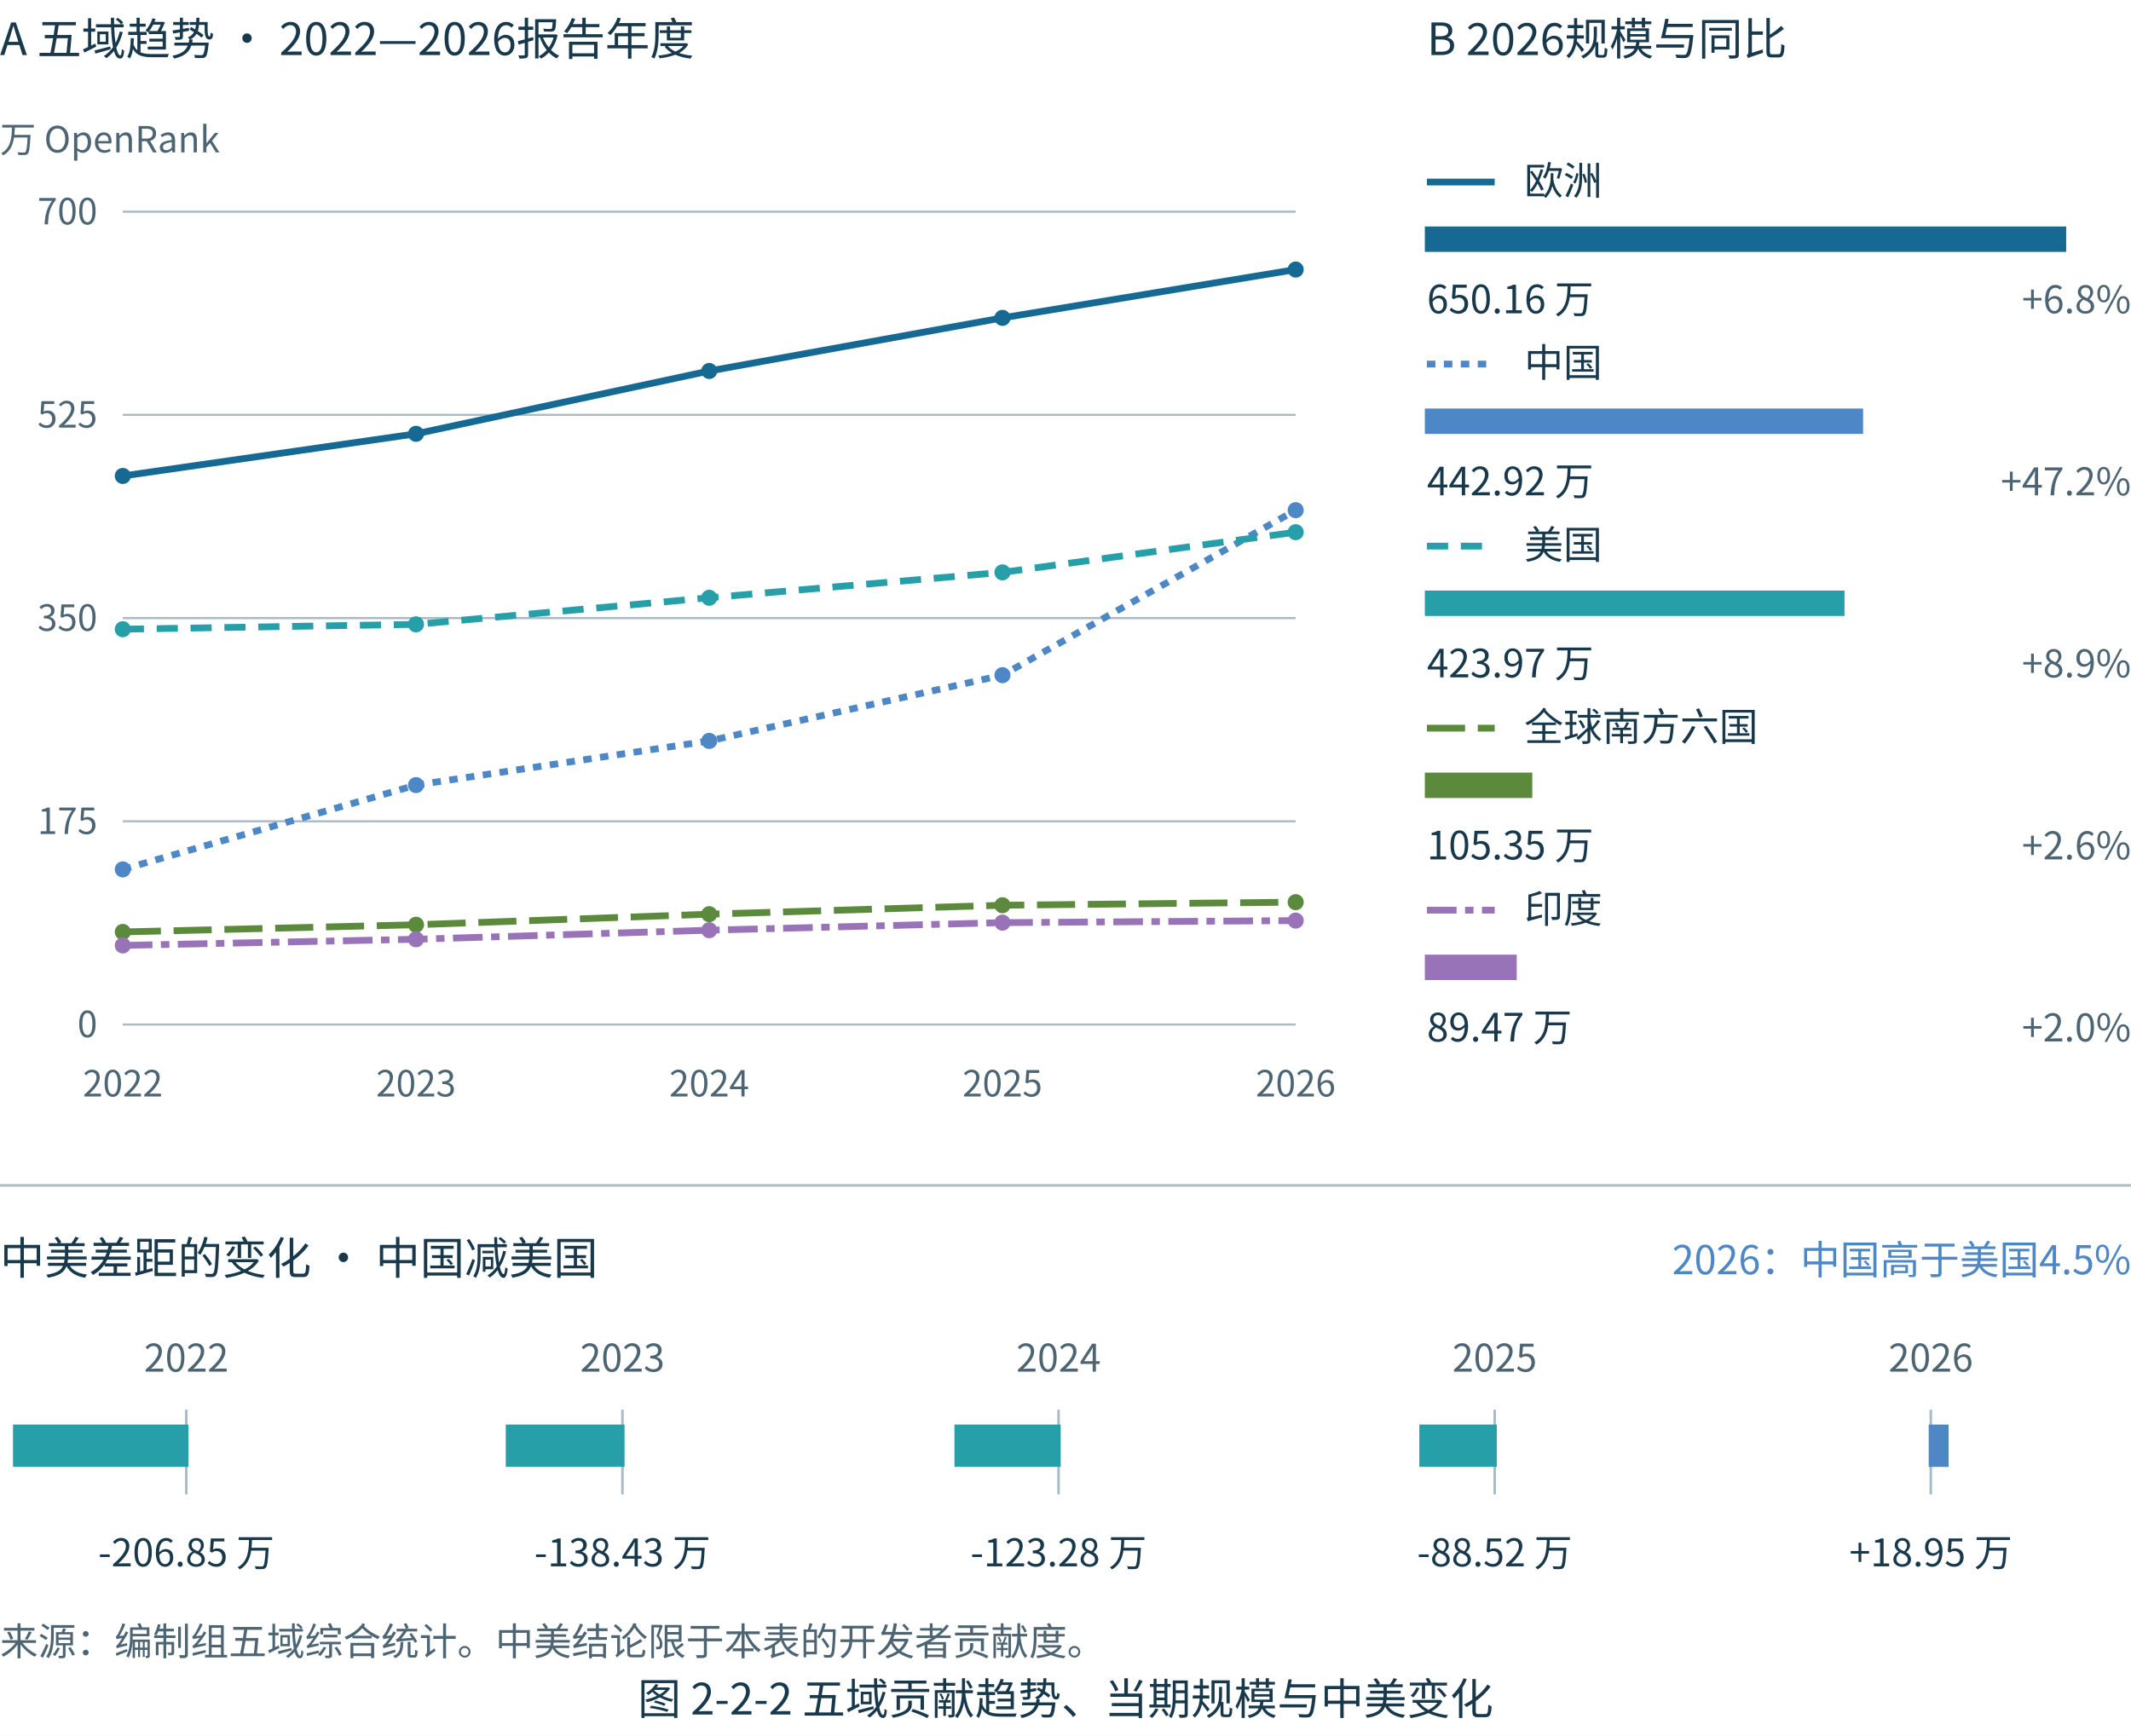
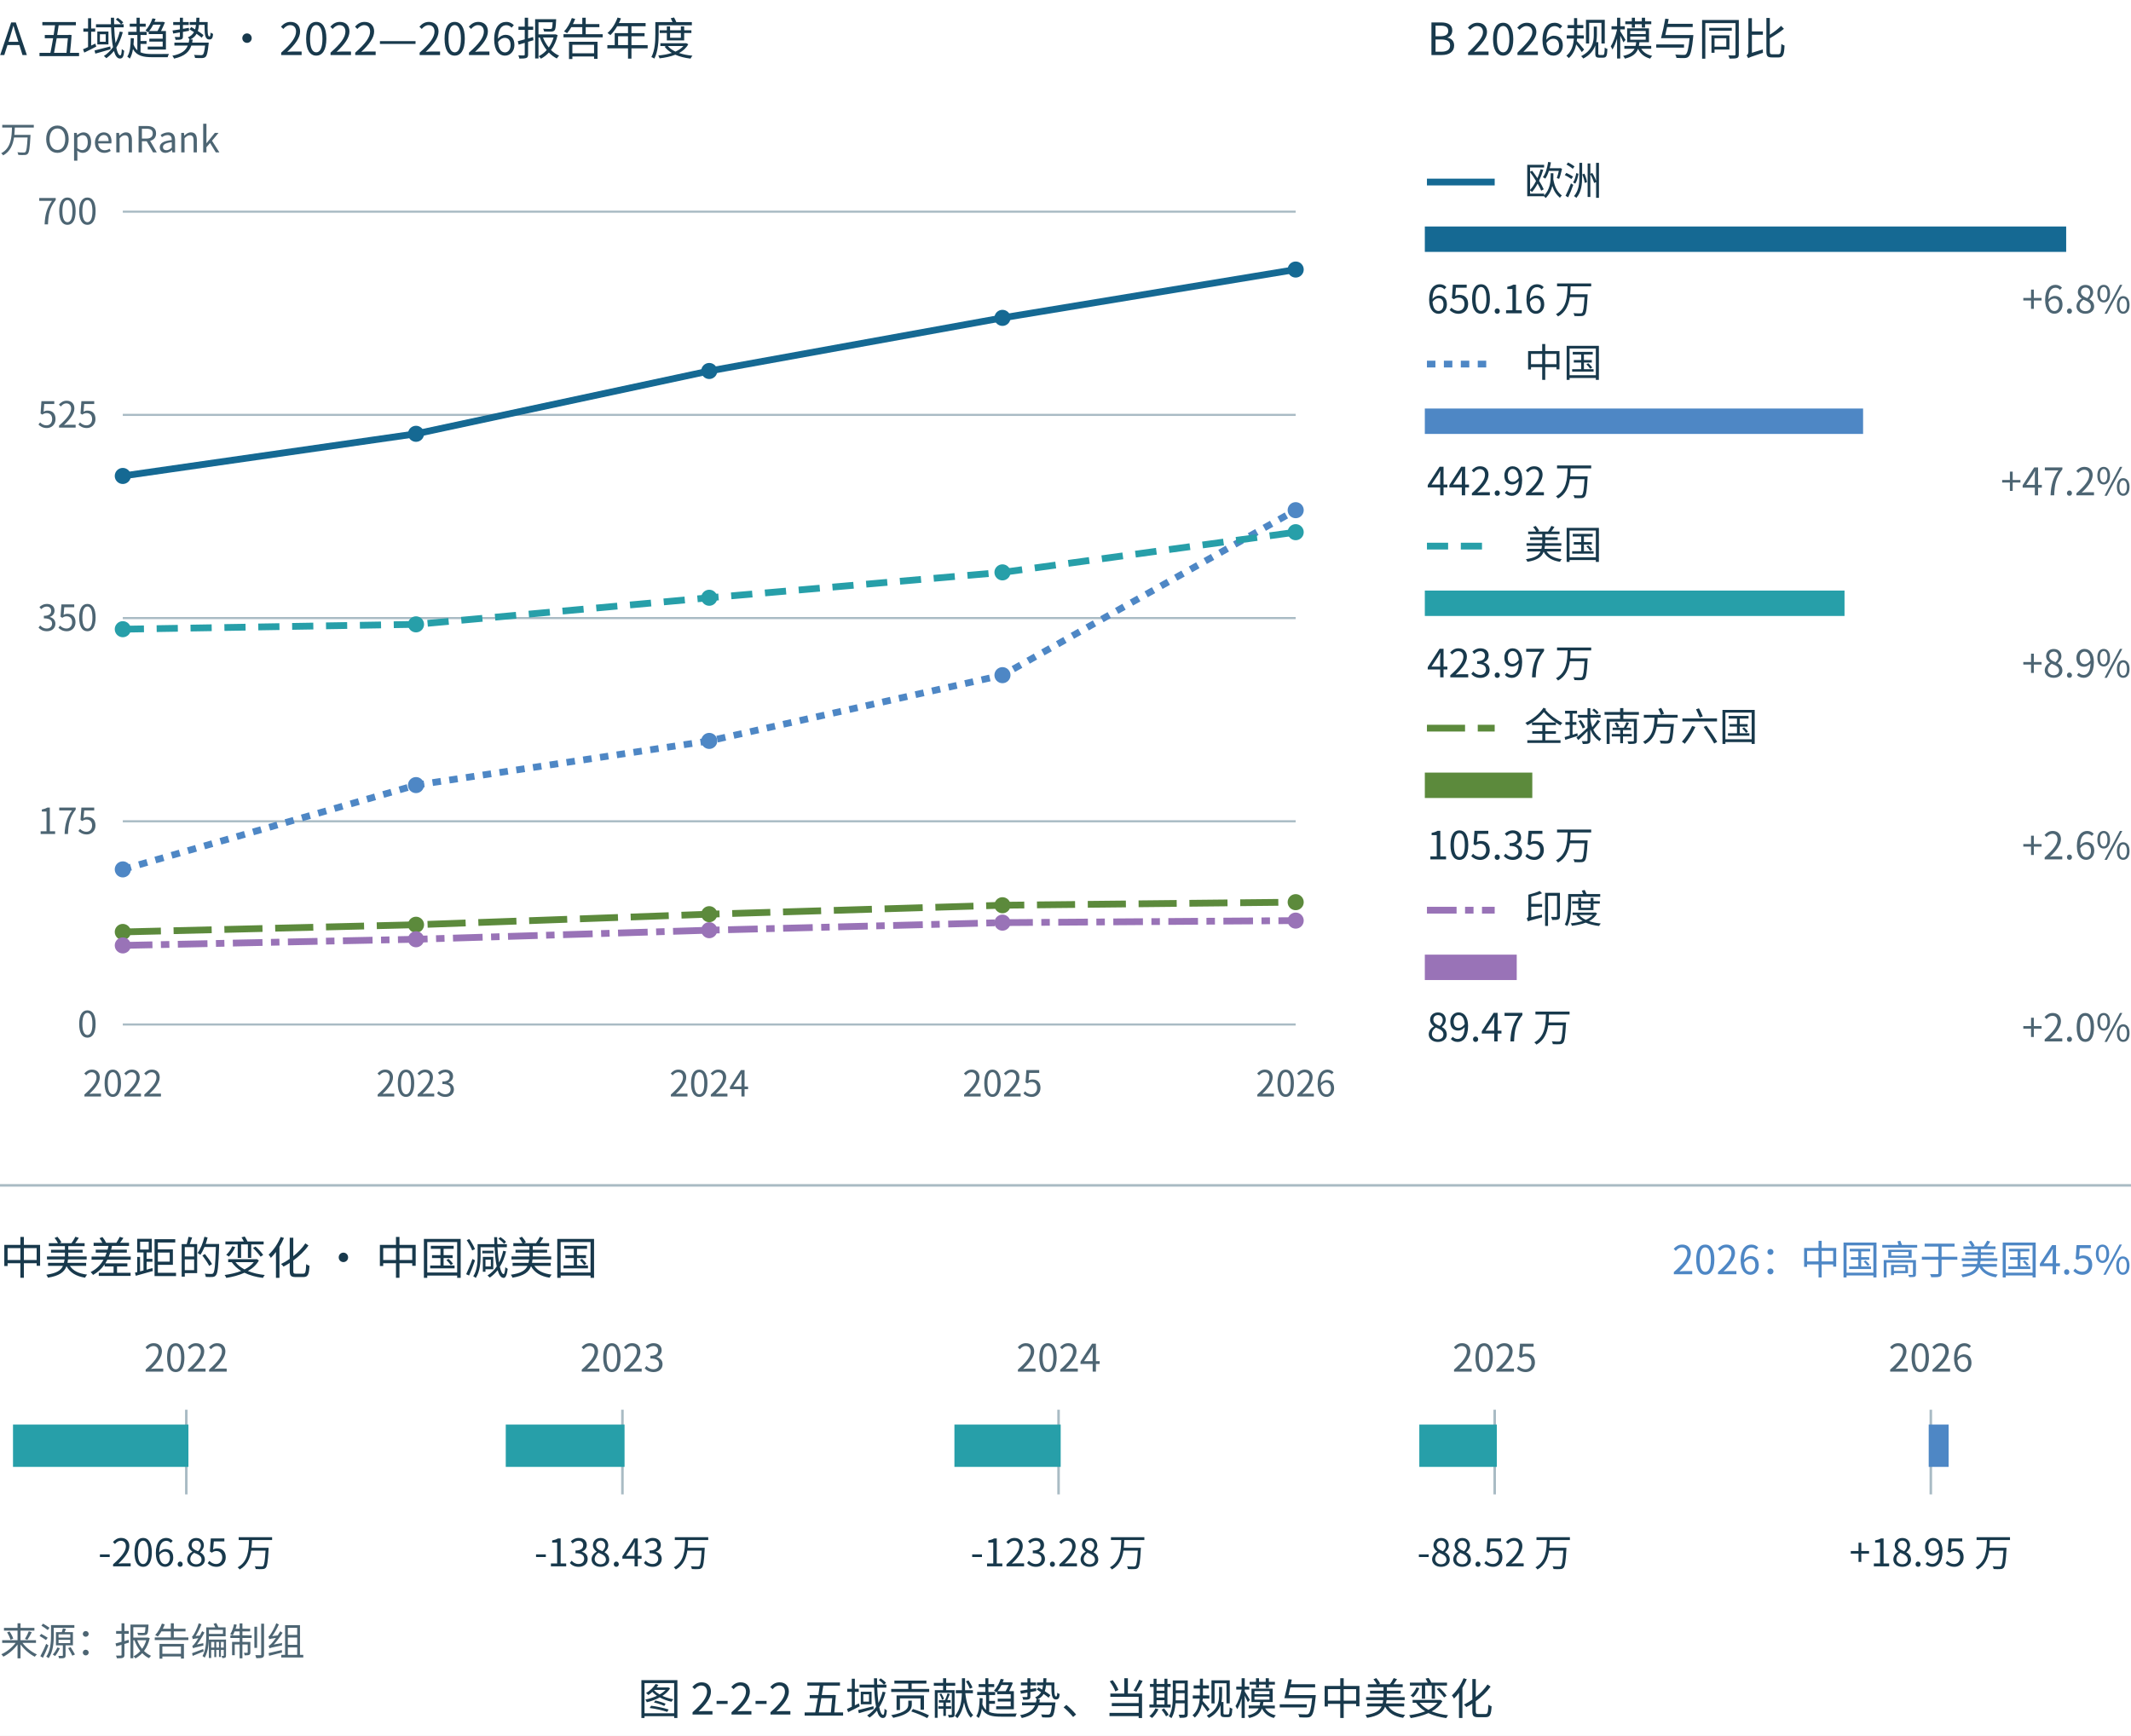
<svg xmlns="http://www.w3.org/2000/svg" width="503.276" height="410" viewBox="0 0 503.276 410" role="img">
  <rect width="100%" height="100%" fill="white" />
  <g font-family="Noto Sans CJK SC,Noto Sans SC,sans-serif">
    <text x="0" y="13" font-size="10.5" fill="#18394c" text-anchor="start">A  五域趋势 · 2022—2026报告年度</text>
    <text x="337" y="13" font-size="10.5" fill="#18394c" text-anchor="start">B  2026规模与同比</text>
    <path d="M29 242.0 L306 242.0" fill="none" stroke="#a9bbc4" stroke-width="0.5" />
    <text x="23" y="245.0" font-size="8.5" fill="#4d6573" text-anchor="end">0</text>
    <path d="M29 194.0 L306 194.0" fill="none" stroke="#a9bbc4" stroke-width="0.5" />
    <text x="23" y="197.0" font-size="8.5" fill="#4d6573" text-anchor="end">175</text>
    <path d="M29 146.0 L306 146.0" fill="none" stroke="#a9bbc4" stroke-width="0.5" />
    <text x="23" y="149.0" font-size="8.5" fill="#4d6573" text-anchor="end">350</text>
    <path d="M29 98.0 L306 98.0" fill="none" stroke="#a9bbc4" stroke-width="0.5" />
    <text x="23" y="101.0" font-size="8.5" fill="#4d6573" text-anchor="end">525</text>
    <path d="M29 50.0 L306 50.0" fill="none" stroke="#a9bbc4" stroke-width="0.5" />
    <text x="23" y="53.0" font-size="8.5" fill="#4d6573" text-anchor="end">700</text>
    <text x="0" y="36" font-size="8.5" fill="#4d6573" text-anchor="start">万 OpenRank</text>
    <text x="29.0" y="259" font-size="8.5" fill="#4d6573" text-anchor="middle">2022</text>
    <text x="98.25" y="259" font-size="8.5" fill="#4d6573" text-anchor="middle">2023</text>
    <text x="167.5" y="259" font-size="8.5" fill="#4d6573" text-anchor="middle">2024</text>
    <text x="236.75" y="259" font-size="8.5" fill="#4d6573" text-anchor="middle">2025</text>
    <text x="306.0" y="259" font-size="8.5" fill="#4d6573" text-anchor="middle">2026</text>
    <path d="M29.0 112.427 L98.25 102.471 L167.5 87.632 L236.75 75.086 L306.0 63.67" fill="none" stroke="#156993" stroke-width="1.6" />
    <circle cx="29.0" cy="112.427" r="1.9" fill="#156993" />
    <circle cx="98.25" cy="102.471" r="1.9" fill="#156993" />
    <circle cx="167.5" cy="87.632" r="1.9" fill="#156993" />
    <circle cx="236.75" cy="75.086" r="1.9" fill="#156993" />
    <circle cx="306.0" cy="63.67" r="1.9" fill="#156993" />
    <path d="M337 43 L353 43" fill="none" stroke="#156993" stroke-width="1.6" />
    <text x="360" y="46" font-size="9.2" fill="#18394c" text-anchor="start">欧洲</text>
    <rect x="337" y="54" width="150.466" height="5" rx="0" fill="#156993" stroke="#156993" />
    <text x="337" y="74" font-size="9.2" fill="#18394c" text-anchor="start">650.16 万</text>
    <text x="503.276" y="74" font-size="9" fill="#4d6573" text-anchor="end">+6.8%</text>
    <path d="M29.0 205.363 L98.25 185.45 L167.5 175.013 L236.75 159.483 L306.0 120.513" fill="none" stroke="#4E87C5" stroke-width="1.6" stroke-dasharray="2,2" />
    <circle cx="29.0" cy="205.363" r="1.9" fill="#4E87C5" />
    <circle cx="98.25" cy="185.45" r="1.9" fill="#4E87C5" />
    <circle cx="167.5" cy="175.013" r="1.9" fill="#4E87C5" />
    <circle cx="236.75" cy="159.483" r="1.9" fill="#4E87C5" />
    <circle cx="306.0" cy="120.513" r="1.9" fill="#4E87C5" />
    <path d="M337 86 L353 86" fill="none" stroke="#4E87C5" stroke-width="1.6" stroke-dasharray="2,2" />
    <text x="360" y="89" font-size="9.2" fill="#18394c" text-anchor="start">中国</text>
    <rect x="337" y="97" width="102.504" height="5" rx="0" fill="#4E87C5" stroke="#4E87C5" />
    <text x="337" y="117" font-size="9.2" fill="#18394c" text-anchor="start">442.92 万</text>
    <text x="503.276" y="117" font-size="9" fill="#4d6573" text-anchor="end">+47.2%</text>
    <path d="M29.0 148.626 L98.25 147.482 L167.5 141.2 L236.75 135.203 L306.0 125.711" fill="none" stroke="#279FA9" stroke-width="1.6" stroke-dasharray="5,3" />
    <circle cx="29.0" cy="148.626" r="1.9" fill="#279FA9" />
    <circle cx="98.25" cy="147.482" r="1.9" fill="#279FA9" />
    <circle cx="167.5" cy="141.2" r="1.9" fill="#279FA9" />
    <circle cx="236.75" cy="135.203" r="1.9" fill="#279FA9" />
    <circle cx="306.0" cy="125.711" r="1.9" fill="#279FA9" />
    <path d="M337 129 L353 129" fill="none" stroke="#279FA9" stroke-width="1.6" stroke-dasharray="5,3" />
    <text x="360" y="132" font-size="9.2" fill="#18394c" text-anchor="start">美国</text>
    <rect x="337" y="140" width="98.119" height="5" rx="0" fill="#279FA9" stroke="#279FA9" />
    <text x="337" y="160" font-size="9.2" fill="#18394c" text-anchor="start">423.97 万</text>
    <text x="503.276" y="160" font-size="9" fill="#4d6573" text-anchor="end">+8.9%</text>
    <path d="M29.0 220.139 L98.25 218.439 L167.5 215.943 L236.75 213.83 L306.0 213.105" fill="none" stroke="#5C8A3C" stroke-width="1.6" stroke-dasharray="9,3" />
    <circle cx="29.0" cy="220.139" r="1.9" fill="#5C8A3C" />
    <circle cx="98.25" cy="218.439" r="1.9" fill="#5C8A3C" />
    <circle cx="167.5" cy="215.943" r="1.9" fill="#5C8A3C" />
    <circle cx="236.75" cy="213.83" r="1.9" fill="#5C8A3C" />
    <circle cx="306.0" cy="213.105" r="1.9" fill="#5C8A3C" />
    <path d="M337 172 L353 172" fill="none" stroke="#5C8A3C" stroke-width="1.6" stroke-dasharray="9,3" />
    <text x="360" y="175" font-size="9.2" fill="#18394c" text-anchor="start">全球南方六国</text>
    <rect x="337" y="183" width="24.38" height="5" rx="0" fill="#5C8A3C" stroke="#5C8A3C" />
    <text x="337" y="203" font-size="9.2" fill="#18394c" text-anchor="start">105.35 万</text>
    <text x="503.276" y="203" font-size="9" fill="#4d6573" text-anchor="end">+2.6%</text>
    <path d="M29.0 223.321 L98.25 221.867 L167.5 219.728 L236.75 217.94 L306.0 217.46" fill="none" stroke="#9973B7" stroke-width="1.6" stroke-dasharray="7,2,2,2" />
    <circle cx="29.0" cy="223.321" r="1.9" fill="#9973B7" />
    <circle cx="98.25" cy="221.867" r="1.9" fill="#9973B7" />
    <circle cx="167.5" cy="219.728" r="1.9" fill="#9973B7" />
    <circle cx="236.75" cy="217.94" r="1.9" fill="#9973B7" />
    <circle cx="306.0" cy="217.46" r="1.9" fill="#9973B7" />
    <path d="M337 215 L353 215" fill="none" stroke="#9973B7" stroke-width="1.6" stroke-dasharray="7,2,2,2" />
    <text x="360" y="218" font-size="9.2" fill="#18394c" text-anchor="start">印度</text>
    <rect x="337" y="226" width="20.705" height="5" rx="0" fill="#9973B7" stroke="#9973B7" />
    <text x="337" y="246" font-size="9.2" fill="#18394c" text-anchor="start">89.47 万</text>
    <text x="503.276" y="246" font-size="9" fill="#4d6573" text-anchor="end">+2.0%</text>
    <path d="M0 280 L503.276 280" fill="none" stroke="#a9bbc4" stroke-width="0.6" />
    <text x="0" y="301" font-size="10.5" fill="#18394c" text-anchor="start">中美差距的变化 · 中国减美国</text>
    <text x="503.276" y="301" font-size="9.4" fill="#4E87C5" text-anchor="end">2026：中国高于美国4.5%</text>
    <text x="44" y="324" font-size="9" fill="#4d6573" text-anchor="middle">2022</text>
    <path d="M44 333 L44 353" fill="none" stroke="#a9bbc4" stroke-width="0.6" />
    <rect x="3.57" y="337" width="40.43" height="9" rx="0" fill="#279FA9" stroke="#279FA9" />
    <text x="44" y="370" font-size="9" fill="#18394c" text-anchor="middle">-206.85 万</text>
    <text x="147" y="324" font-size="9" fill="#4d6573" text-anchor="middle">2023</text>
    <path d="M147 333 L147 353" fill="none" stroke="#a9bbc4" stroke-width="0.6" />
    <rect x="119.944" y="337" width="27.056" height="9" rx="0" fill="#279FA9" stroke="#279FA9" />
    <text x="147" y="370" font-size="9" fill="#18394c" text-anchor="middle">-138.43 万</text>
    <text x="250" y="324" font-size="9" fill="#4d6573" text-anchor="middle">2024</text>
    <path d="M250 333 L250 353" fill="none" stroke="#a9bbc4" stroke-width="0.6" />
    <rect x="225.905" y="337" width="24.095" height="9" rx="0" fill="#279FA9" stroke="#279FA9" />
    <text x="250" y="370" font-size="9" fill="#18394c" text-anchor="middle">-123.28 万</text>
    <text x="353" y="324" font-size="9" fill="#4d6573" text-anchor="middle">2025</text>
    <path d="M353 333 L353 353" fill="none" stroke="#a9bbc4" stroke-width="0.6" />
    <rect x="335.698" y="337" width="17.302" height="9" rx="0" fill="#279FA9" stroke="#279FA9" />
    <text x="353" y="370" font-size="9" fill="#18394c" text-anchor="middle">-88.52 万</text>
    <text x="456" y="324" font-size="9" fill="#4d6573" text-anchor="middle">2026</text>
    <path d="M456 333 L456 353" fill="none" stroke="#a9bbc4" stroke-width="0.6" />
    <rect x="456" y="337" width="3.704" height="9" rx="0" fill="#4E87C5" stroke="#4E87C5" />
    <text x="456" y="370" font-size="9" fill="#18394c" text-anchor="middle">+18.95 万</text>
-     <text x="0" y="391" font-size="9" fill="#4d6573" text-anchor="start">来源：编制组五域综合统计。中美结论限于本表的开发者贡献度。</text>
+     <text x="0" y="391" font-size="9" fill="#4d6573" text-anchor="start">来源：报告编制组</text>
    <text x="251.638" y="405" font-size="10.2" fill="#18394c" text-anchor="middle">图 2-2-2  五域贡献趋势、当期规模与中美变化</text>
  </g>
</svg>
